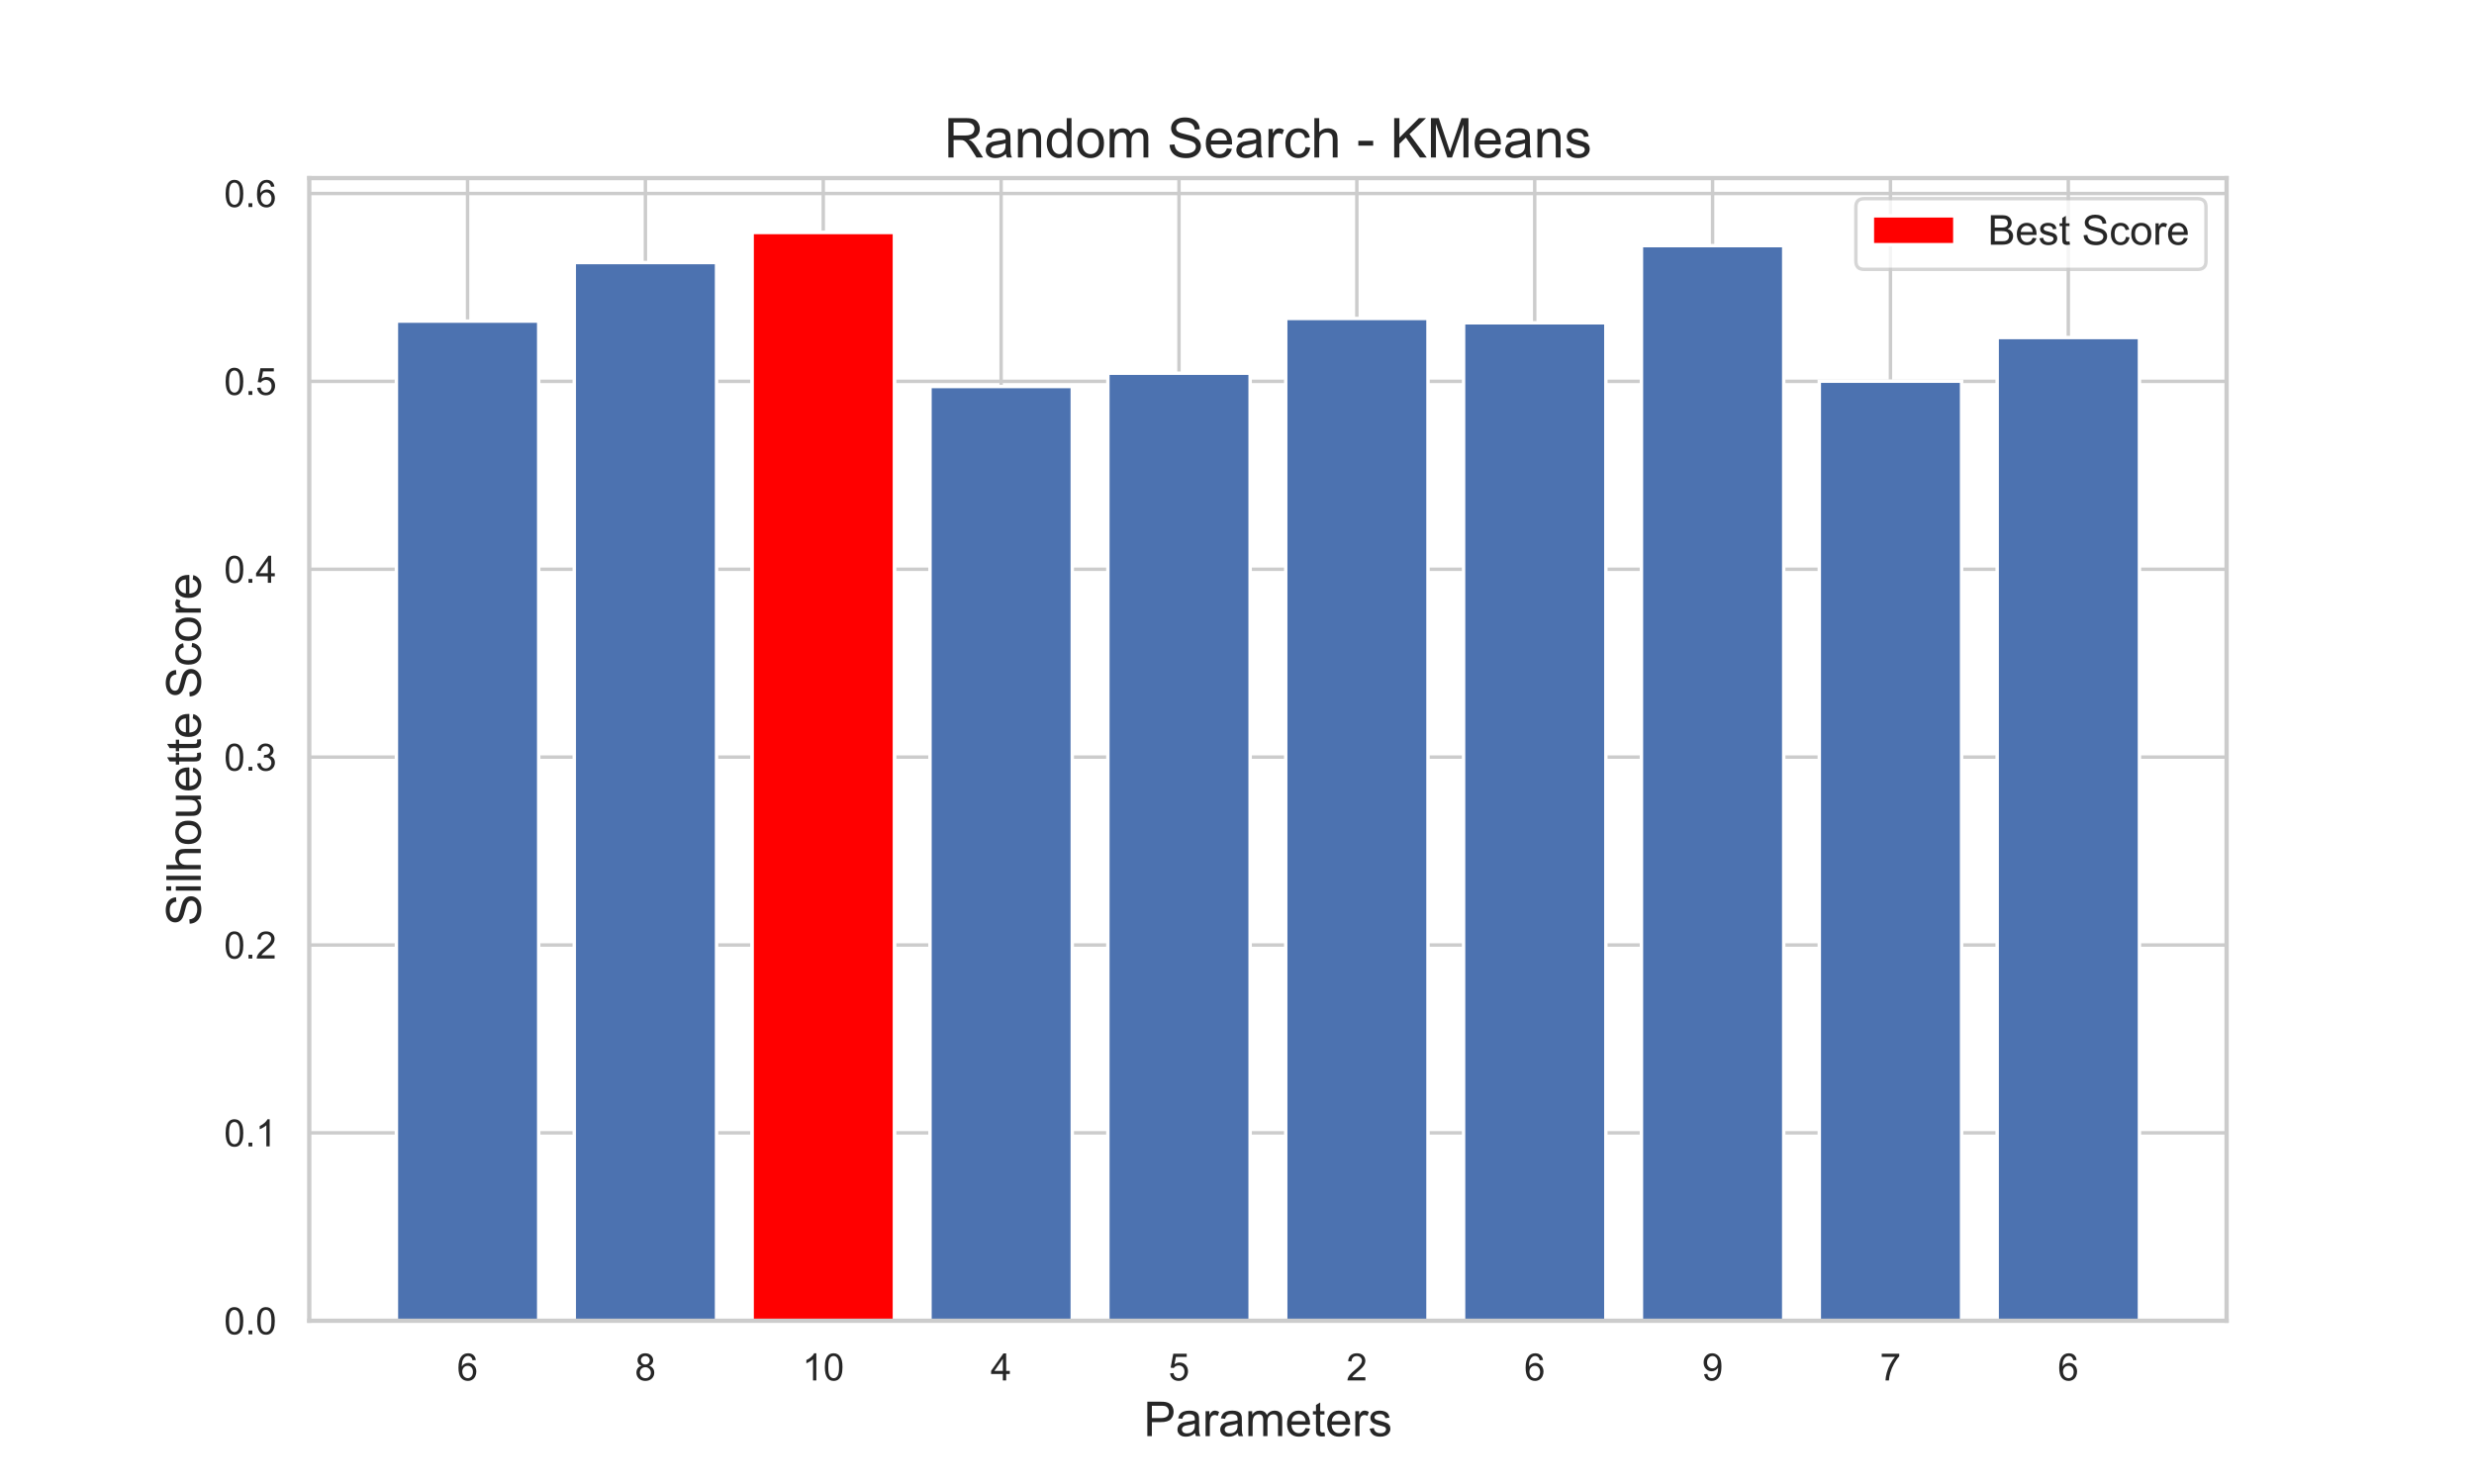
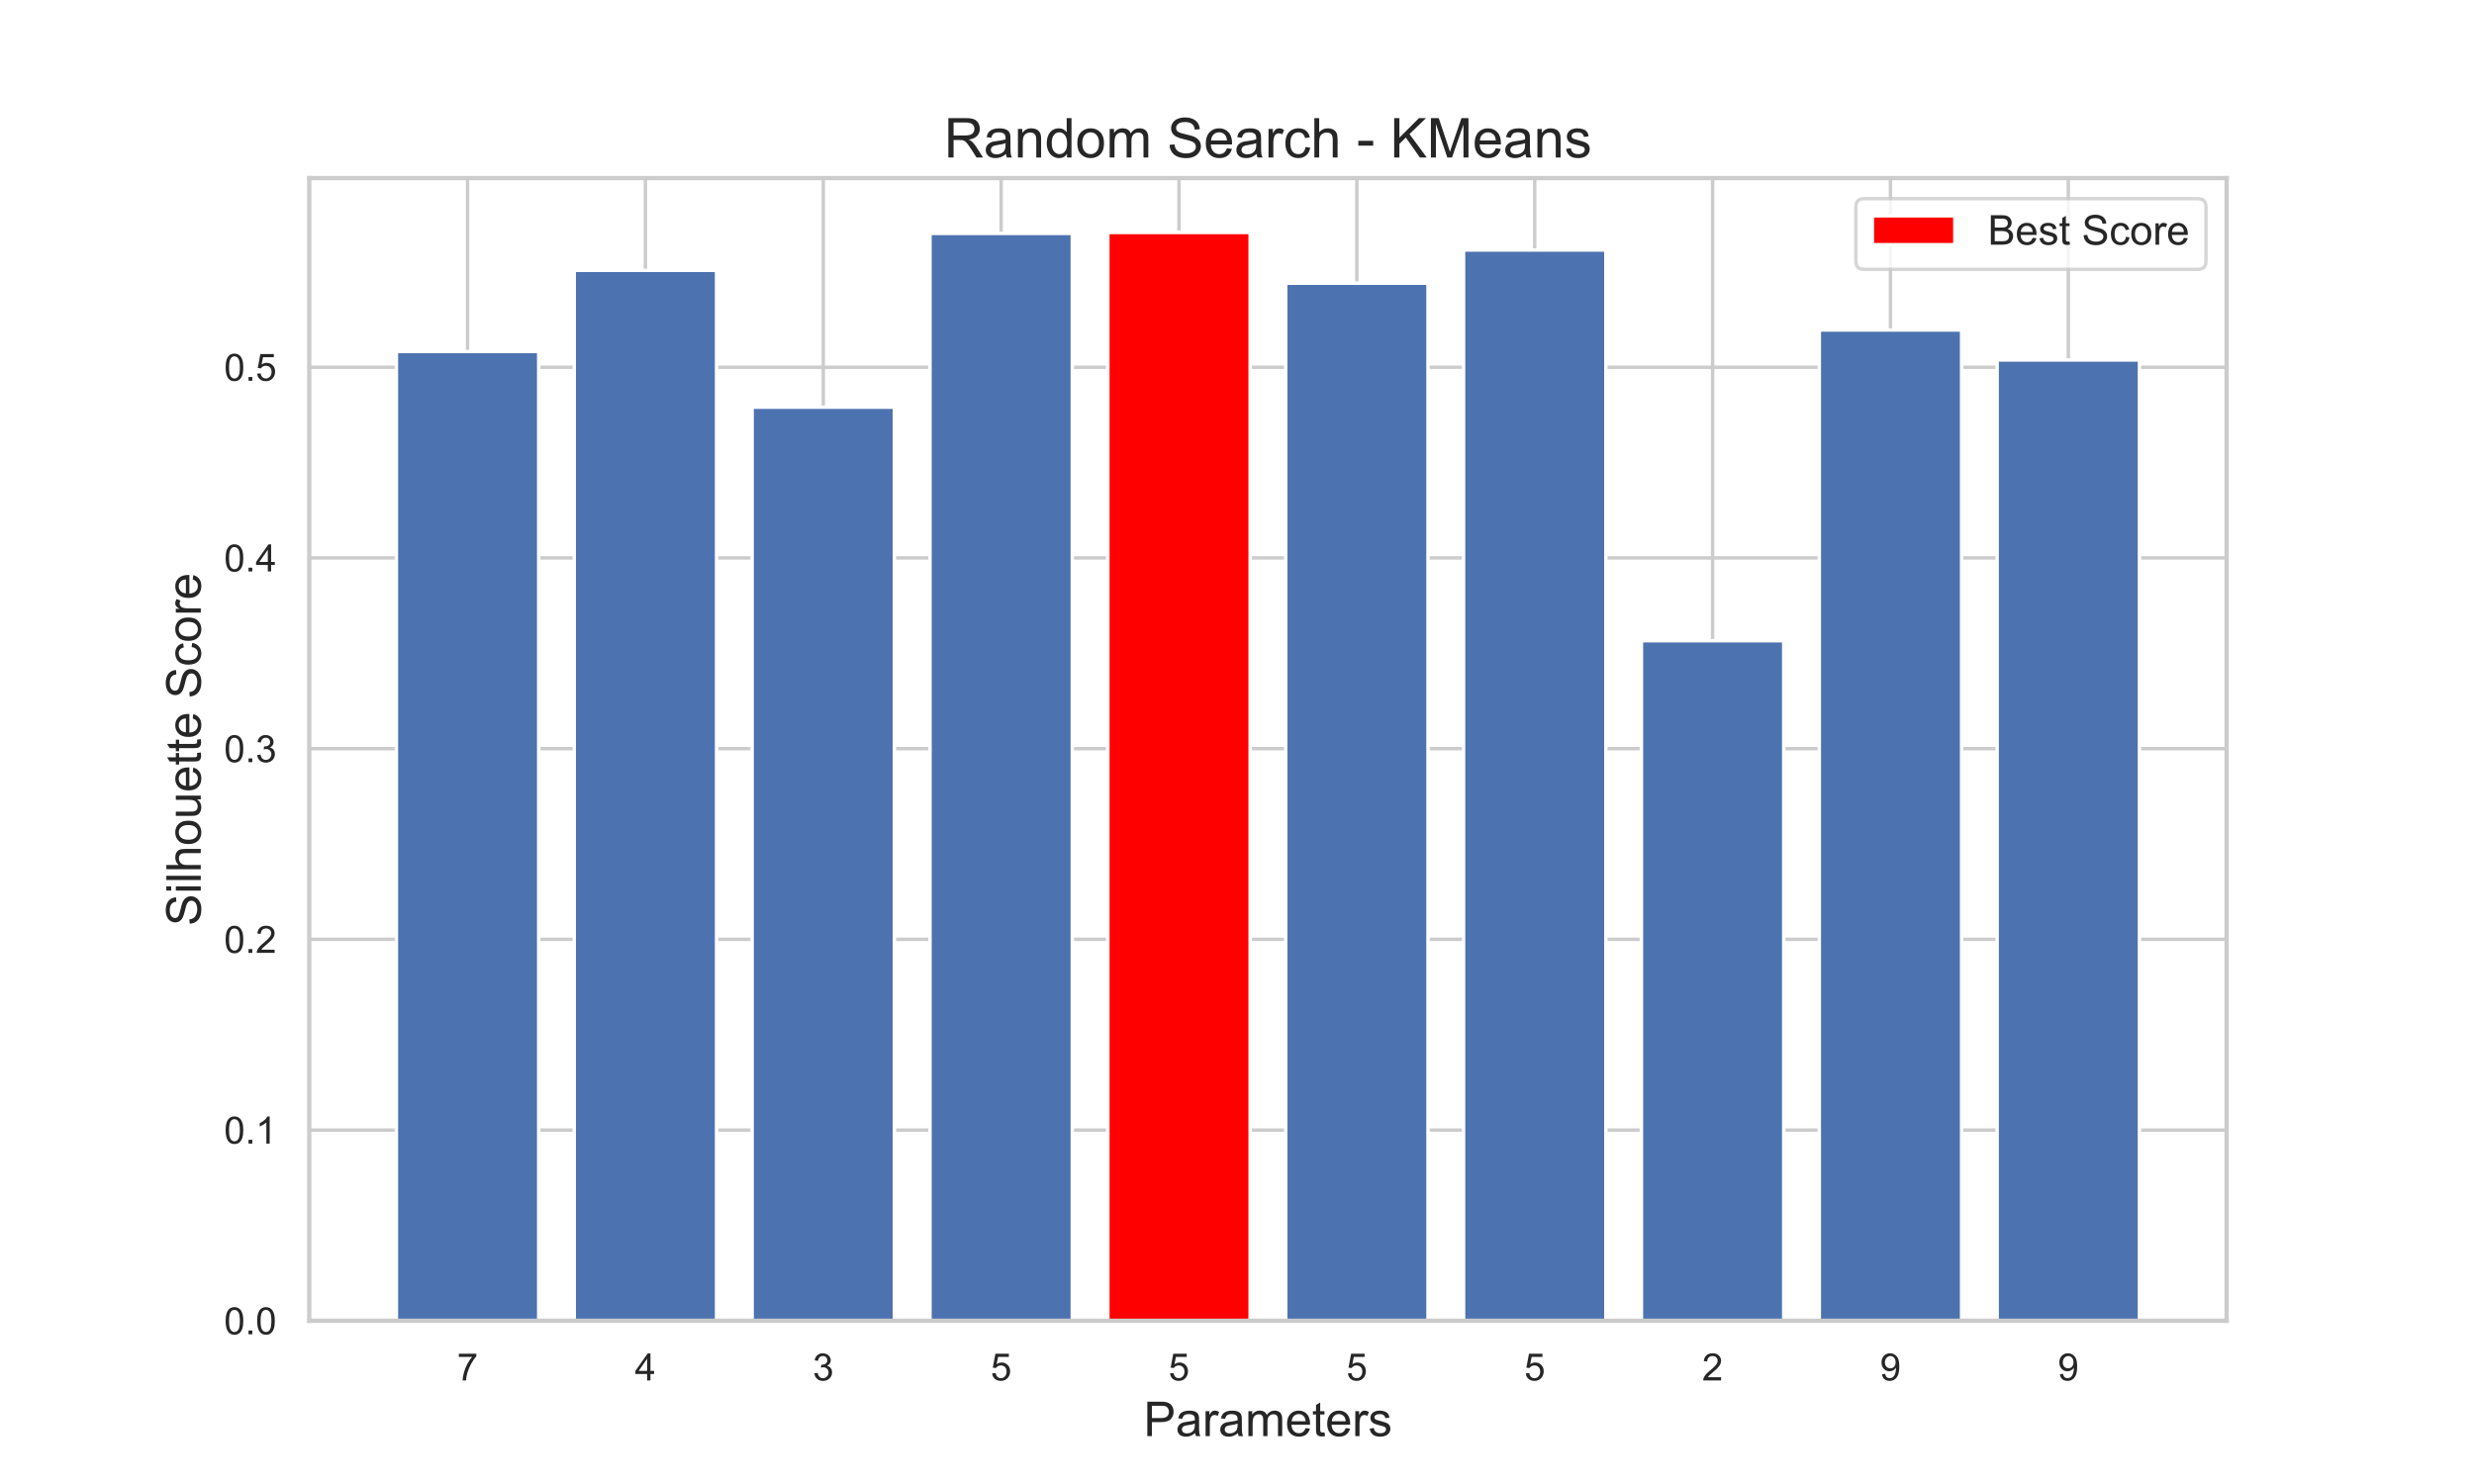
<svg xmlns="http://www.w3.org/2000/svg" xmlns:xlink="http://www.w3.org/1999/xlink" width="720pt" height="432pt" viewBox="0 0 720 432" version="1.1">
  <defs>
    <style type="text/css">*{stroke-linejoin: round; stroke-linecap: butt}</style>
  </defs>
  <g id="figure_1">
    <g id="patch_1">
      <path d="M 0 432  L 720 432  L 720 0  L 0 0  z " style="fill: #ffffff" />
    </g>
    <g id="axes_1">
      <g id="patch_2">
        <path d="M 90 384.48  L 648 384.48  L 648 51.84  L 90 51.84  z " style="fill: #ffffff" />
      </g>
      <g id="matplotlib.axis_1">
        <g id="xtick_1">
          <g id="line2d_1">
-             <path d="M 136.069 384.48  L 136.069 51.84  " clip-path="url(#p1bd79c37b5)" style="fill: none; stroke: #cccccc; stroke-linecap: round" />
+             <path d="M 136.069 384.48  L 136.069 51.84  " clip-path="url(#pbd1f40a67b)" style="fill: none; stroke: #cccccc; stroke-linecap: round" />
          </g>
          <g id="text_1">
            <g style="fill: #262626" transform="translate(133.0101 401.8536) scale(0.11 -0.11)">
              <defs>
-                 <path id="ArialMT-36" d="M 3184 3459  L 2625 3416  Q 2550 3747 2413 3897  Q 2184 4138 1850 4138  Q 1581 4138 1378 3988  Q 1113 3794 959 3422  Q 806 3050 800 2363  Q 1003 2672 1297 2822  Q 1591 2972 1913 2972  Q 2475 2972 2870 2558  Q 3266 2144 3266 1488  Q 3266 1056 3080 686  Q 2894 316 2569 119  Q 2244 -78 1831 -78  Q 1128 -78 684 439  Q 241 956 241 2144  Q 241 3472 731 4075  Q 1159 4600 1884 4600  Q 2425 4600 2770 4297  Q 3116 3994 3184 3459  z M 888 1484  Q 888 1194 1011 928  Q 1134 663 1356 523  Q 1578 384 1822 384  Q 2178 384 2434 671  Q 2691 959 2691 1453  Q 2691 1928 2437 2201  Q 2184 2475 1800 2475  Q 1419 2475 1153 2201  Q 888 1928 888 1484  z " transform="scale(0.015625)" />
-               </defs>
-               <use xlink:href="#ArialMT-36" />
+                 <path id="ArialMT-37" d="M 303 3981  L 303 4522  L 3269 4522  L 3269 4084  Q 2831 3619 2401 2847  Q 1972 2075 1738 1259  Q 1569 684 1522 0  L 944 0  Q 953 541 1156 1306  Q 1359 2072 1739 2783  Q 2119 3494 2547 3981  L 303 3981  z " transform="scale(0.015625)" />
+               </defs>
+               <use xlink:href="#ArialMT-37" />
            </g>
          </g>
        </g>
        <g id="xtick_2">
          <g id="line2d_2">
-             <path d="M 187.831 384.48  L 187.831 51.84  " clip-path="url(#p1bd79c37b5)" style="fill: none; stroke: #cccccc; stroke-linecap: round" />
+             <path d="M 187.831 384.48  L 187.831 51.84  " clip-path="url(#pbd1f40a67b)" style="fill: none; stroke: #cccccc; stroke-linecap: round" />
          </g>
          <g id="text_2">
            <g style="fill: #262626" transform="translate(184.7727 401.8536) scale(0.11 -0.11)">
              <defs>
-                 <path id="ArialMT-38" d="M 1131 2484  Q 781 2613 612 2850  Q 444 3088 444 3419  Q 444 3919 803 4259  Q 1163 4600 1759 4600  Q 2359 4600 2725 4251  Q 3091 3903 3091 3403  Q 3091 3084 2923 2848  Q 2756 2613 2416 2484  Q 2838 2347 3058 2040  Q 3278 1734 3278 1309  Q 3278 722 2862 322  Q 2447 -78 1769 -78  Q 1091 -78 675 323  Q 259 725 259 1325  Q 259 1772 486 2073  Q 713 2375 1131 2484  z M 1019 3438  Q 1019 3113 1228 2906  Q 1438 2700 1772 2700  Q 2097 2700 2305 2904  Q 2513 3109 2513 3406  Q 2513 3716 2298 3927  Q 2084 4138 1766 4138  Q 1444 4138 1231 3931  Q 1019 3725 1019 3438  z M 838 1322  Q 838 1081 952 856  Q 1066 631 1291 507  Q 1516 384 1775 384  Q 2178 384 2440 643  Q 2703 903 2703 1303  Q 2703 1709 2433 1975  Q 2163 2241 1756 2241  Q 1359 2241 1098 1978  Q 838 1716 838 1322  z " transform="scale(0.015625)" />
-               </defs>
-               <use xlink:href="#ArialMT-38" />
+                 <path id="ArialMT-34" d="M 2069 0  L 2069 1097  L 81 1097  L 81 1613  L 2172 4581  L 2631 4581  L 2631 1613  L 3250 1613  L 3250 1097  L 2631 1097  L 2631 0  L 2069 0  z M 2069 1613  L 2069 3678  L 634 1613  L 2069 1613  z " transform="scale(0.015625)" />
+               </defs>
+               <use xlink:href="#ArialMT-34" />
            </g>
          </g>
        </g>
        <g id="xtick_3">
          <g id="line2d_3">
-             <path d="M 239.594 384.48  L 239.594 51.84  " clip-path="url(#p1bd79c37b5)" style="fill: none; stroke: #cccccc; stroke-linecap: round" />
+             <path d="M 239.594 384.48  L 239.594 51.84  " clip-path="url(#pbd1f40a67b)" style="fill: none; stroke: #cccccc; stroke-linecap: round" />
          </g>
          <g id="text_3">
-             <g style="fill: #262626" transform="translate(233.4767 401.8536) scale(0.11 -0.11)">
-               <defs>
-                 <path id="ArialMT-31" d="M 2384 0  L 1822 0  L 1822 3584  Q 1619 3391 1289 3197  Q 959 3003 697 2906  L 697 3450  Q 1169 3672 1522 3987  Q 1875 4303 2022 4600  L 2384 4600  L 2384 0  z " transform="scale(0.015625)" />
-                 <path id="ArialMT-30" d="M 266 2259  Q 266 3072 433 3567  Q 600 4063 929 4331  Q 1259 4600 1759 4600  Q 2128 4600 2406 4451  Q 2684 4303 2865 4023  Q 3047 3744 3150 3342  Q 3253 2941 3253 2259  Q 3253 1453 3087 958  Q 2922 463 2592 192  Q 2263 -78 1759 -78  Q 1097 -78 719 397  Q 266 969 266 2259  z M 844 2259  Q 844 1131 1108 757  Q 1372 384 1759 384  Q 2147 384 2411 759  Q 2675 1134 2675 2259  Q 2675 3391 2411 3762  Q 2147 4134 1753 4134  Q 1366 4134 1134 3806  Q 844 3388 844 2259  z " transform="scale(0.015625)" />
-               </defs>
-               <use xlink:href="#ArialMT-31" />
-               <use xlink:href="#ArialMT-30" x="55.615" />
+             <g style="fill: #262626" transform="translate(236.5352 401.8536) scale(0.11 -0.11)">
+               <defs>
+                 <path id="ArialMT-33" d="M 269 1209  L 831 1284  Q 928 806 1161 595  Q 1394 384 1728 384  Q 2125 384 2398 659  Q 2672 934 2672 1341  Q 2672 1728 2419 1979  Q 2166 2231 1775 2231  Q 1616 2231 1378 2169  L 1441 2663  Q 1497 2656 1531 2656  Q 1891 2656 2178 2843  Q 2466 3031 2466 3422  Q 2466 3731 2256 3934  Q 2047 4138 1716 4138  Q 1388 4138 1169 3931  Q 950 3725 888 3313  L 325 3413  Q 428 3978 793 4289  Q 1159 4600 1703 4600  Q 2078 4600 2393 4439  Q 2709 4278 2876 4000  Q 3044 3722 3044 3409  Q 3044 3113 2884 2869  Q 2725 2625 2413 2481  Q 2819 2388 3044 2092  Q 3269 1797 3269 1353  Q 3269 753 2831 336  Q 2394 -81 1725 -81  Q 1122 -81 723 278  Q 325 638 269 1209  z " transform="scale(0.015625)" />
+               </defs>
+               <use xlink:href="#ArialMT-33" />
            </g>
          </g>
        </g>
        <g id="xtick_4">
          <g id="line2d_4">
-             <path d="M 291.356 384.48  L 291.356 51.84  " clip-path="url(#p1bd79c37b5)" style="fill: none; stroke: #cccccc; stroke-linecap: round" />
+             <path d="M 291.356 384.48  L 291.356 51.84  " clip-path="url(#pbd1f40a67b)" style="fill: none; stroke: #cccccc; stroke-linecap: round" />
          </g>
          <g id="text_4">
            <g style="fill: #262626" transform="translate(288.2977 401.8536) scale(0.11 -0.11)">
              <defs>
-                 <path id="ArialMT-34" d="M 2069 0  L 2069 1097  L 81 1097  L 81 1613  L 2172 4581  L 2631 4581  L 2631 1613  L 3250 1613  L 3250 1097  L 2631 1097  L 2631 0  L 2069 0  z M 2069 1613  L 2069 3678  L 634 1613  L 2069 1613  z " transform="scale(0.015625)" />
-               </defs>
-               <use xlink:href="#ArialMT-34" />
+                 <path id="ArialMT-35" d="M 266 1200  L 856 1250  Q 922 819 1161 601  Q 1400 384 1738 384  Q 2144 384 2425 690  Q 2706 997 2706 1503  Q 2706 1984 2436 2262  Q 2166 2541 1728 2541  Q 1456 2541 1237 2417  Q 1019 2294 894 2097  L 366 2166  L 809 4519  L 3088 4519  L 3088 3981  L 1259 3981  L 1013 2750  Q 1425 3038 1878 3038  Q 2478 3038 2890 2622  Q 3303 2206 3303 1553  Q 3303 931 2941 478  Q 2500 -78 1738 -78  Q 1113 -78 717 272  Q 322 622 266 1200  z " transform="scale(0.015625)" />
+               </defs>
+               <use xlink:href="#ArialMT-35" />
            </g>
          </g>
        </g>
        <g id="xtick_5">
          <g id="line2d_5">
-             <path d="M 343.119 384.48  L 343.119 51.84  " clip-path="url(#p1bd79c37b5)" style="fill: none; stroke: #cccccc; stroke-linecap: round" />
+             <path d="M 343.119 384.48  L 343.119 51.84  " clip-path="url(#pbd1f40a67b)" style="fill: none; stroke: #cccccc; stroke-linecap: round" />
          </g>
          <g id="text_5">
            <g style="fill: #262626" transform="translate(340.0602 401.8536) scale(0.11 -0.11)">
-               <defs>
-                 <path id="ArialMT-35" d="M 266 1200  L 856 1250  Q 922 819 1161 601  Q 1400 384 1738 384  Q 2144 384 2425 690  Q 2706 997 2706 1503  Q 2706 1984 2436 2262  Q 2166 2541 1728 2541  Q 1456 2541 1237 2417  Q 1019 2294 894 2097  L 366 2166  L 809 4519  L 3088 4519  L 3088 3981  L 1259 3981  L 1013 2750  Q 1425 3038 1878 3038  Q 2478 3038 2890 2622  Q 3303 2206 3303 1553  Q 3303 931 2941 478  Q 2500 -78 1738 -78  Q 1113 -78 717 272  Q 322 622 266 1200  z " transform="scale(0.015625)" />
-               </defs>
              <use xlink:href="#ArialMT-35" />
            </g>
          </g>
        </g>
        <g id="xtick_6">
          <g id="line2d_6">
-             <path d="M 394.881 384.48  L 394.881 51.84  " clip-path="url(#p1bd79c37b5)" style="fill: none; stroke: #cccccc; stroke-linecap: round" />
+             <path d="M 394.881 384.48  L 394.881 51.84  " clip-path="url(#pbd1f40a67b)" style="fill: none; stroke: #cccccc; stroke-linecap: round" />
          </g>
          <g id="text_6">
            <g style="fill: #262626" transform="translate(391.8227 401.8536) scale(0.11 -0.11)">
-               <defs>
-                 <path id="ArialMT-32" d="M 3222 541  L 3222 0  L 194 0  Q 188 203 259 391  Q 375 700 629 1000  Q 884 1300 1366 1694  Q 2113 2306 2375 2664  Q 2638 3022 2638 3341  Q 2638 3675 2398 3904  Q 2159 4134 1775 4134  Q 1369 4134 1125 3890  Q 881 3647 878 3216  L 300 3275  Q 359 3922 746 4261  Q 1134 4600 1788 4600  Q 2447 4600 2831 4234  Q 3216 3869 3216 3328  Q 3216 3053 3103 2787  Q 2991 2522 2730 2228  Q 2469 1934 1863 1422  Q 1356 997 1212 845  Q 1069 694 975 541  L 3222 541  z " transform="scale(0.015625)" />
-               </defs>
-               <use xlink:href="#ArialMT-32" />
+               <use xlink:href="#ArialMT-35" />
            </g>
          </g>
        </g>
        <g id="xtick_7">
          <g id="line2d_7">
-             <path d="M 446.644 384.48  L 446.644 51.84  " clip-path="url(#p1bd79c37b5)" style="fill: none; stroke: #cccccc; stroke-linecap: round" />
+             <path d="M 446.644 384.48  L 446.644 51.84  " clip-path="url(#pbd1f40a67b)" style="fill: none; stroke: #cccccc; stroke-linecap: round" />
          </g>
          <g id="text_7">
            <g style="fill: #262626" transform="translate(443.5853 401.8536) scale(0.11 -0.11)">
-               <use xlink:href="#ArialMT-36" />
+               <use xlink:href="#ArialMT-35" />
            </g>
          </g>
        </g>
        <g id="xtick_8">
          <g id="line2d_8">
-             <path d="M 498.406 384.48  L 498.406 51.84  " clip-path="url(#p1bd79c37b5)" style="fill: none; stroke: #cccccc; stroke-linecap: round" />
+             <path d="M 498.406 384.48  L 498.406 51.84  " clip-path="url(#pbd1f40a67b)" style="fill: none; stroke: #cccccc; stroke-linecap: round" />
          </g>
          <g id="text_8">
            <g style="fill: #262626" transform="translate(495.3478 401.8536) scale(0.11 -0.11)">
              <defs>
-                 <path id="ArialMT-39" d="M 350 1059  L 891 1109  Q 959 728 1153 556  Q 1347 384 1650 384  Q 1909 384 2104 503  Q 2300 622 2425 820  Q 2550 1019 2634 1356  Q 2719 1694 2719 2044  Q 2719 2081 2716 2156  Q 2547 1888 2255 1720  Q 1963 1553 1622 1553  Q 1053 1553 659 1965  Q 266 2378 266 3053  Q 266 3750 677 4175  Q 1088 4600 1706 4600  Q 2153 4600 2523 4359  Q 2894 4119 3086 3673  Q 3278 3228 3278 2384  Q 3278 1506 3087 986  Q 2897 466 2520 194  Q 2144 -78 1638 -78  Q 1100 -78 759 220  Q 419 519 350 1059  z M 2653 3081  Q 2653 3566 2395 3850  Q 2138 4134 1775 4134  Q 1400 4134 1122 3828  Q 844 3522 844 3034  Q 844 2597 1108 2323  Q 1372 2050 1759 2050  Q 2150 2050 2401 2323  Q 2653 2597 2653 3081  z " transform="scale(0.015625)" />
-               </defs>
-               <use xlink:href="#ArialMT-39" />
+                 <path id="ArialMT-32" d="M 3222 541  L 3222 0  L 194 0  Q 188 203 259 391  Q 375 700 629 1000  Q 884 1300 1366 1694  Q 2113 2306 2375 2664  Q 2638 3022 2638 3341  Q 2638 3675 2398 3904  Q 2159 4134 1775 4134  Q 1369 4134 1125 3890  Q 881 3647 878 3216  L 300 3275  Q 359 3922 746 4261  Q 1134 4600 1788 4600  Q 2447 4600 2831 4234  Q 3216 3869 3216 3328  Q 3216 3053 3103 2787  Q 2991 2522 2730 2228  Q 2469 1934 1863 1422  Q 1356 997 1212 845  Q 1069 694 975 541  L 3222 541  z " transform="scale(0.015625)" />
+               </defs>
+               <use xlink:href="#ArialMT-32" />
            </g>
          </g>
        </g>
        <g id="xtick_9">
          <g id="line2d_9">
-             <path d="M 550.169 384.48  L 550.169 51.84  " clip-path="url(#p1bd79c37b5)" style="fill: none; stroke: #cccccc; stroke-linecap: round" />
+             <path d="M 550.169 384.48  L 550.169 51.84  " clip-path="url(#pbd1f40a67b)" style="fill: none; stroke: #cccccc; stroke-linecap: round" />
          </g>
          <g id="text_9">
            <g style="fill: #262626" transform="translate(547.1103 401.8536) scale(0.11 -0.11)">
              <defs>
-                 <path id="ArialMT-37" d="M 303 3981  L 303 4522  L 3269 4522  L 3269 4084  Q 2831 3619 2401 2847  Q 1972 2075 1738 1259  Q 1569 684 1522 0  L 944 0  Q 953 541 1156 1306  Q 1359 2072 1739 2783  Q 2119 3494 2547 3981  L 303 3981  z " transform="scale(0.015625)" />
-               </defs>
-               <use xlink:href="#ArialMT-37" />
+                 <path id="ArialMT-39" d="M 350 1059  L 891 1109  Q 959 728 1153 556  Q 1347 384 1650 384  Q 1909 384 2104 503  Q 2300 622 2425 820  Q 2550 1019 2634 1356  Q 2719 1694 2719 2044  Q 2719 2081 2716 2156  Q 2547 1888 2255 1720  Q 1963 1553 1622 1553  Q 1053 1553 659 1965  Q 266 2378 266 3053  Q 266 3750 677 4175  Q 1088 4600 1706 4600  Q 2153 4600 2523 4359  Q 2894 4119 3086 3673  Q 3278 3228 3278 2384  Q 3278 1506 3087 986  Q 2897 466 2520 194  Q 2144 -78 1638 -78  Q 1100 -78 759 220  Q 419 519 350 1059  z M 2653 3081  Q 2653 3566 2395 3850  Q 2138 4134 1775 4134  Q 1400 4134 1122 3828  Q 844 3522 844 3034  Q 844 2597 1108 2323  Q 1372 2050 1759 2050  Q 2150 2050 2401 2323  Q 2653 2597 2653 3081  z " transform="scale(0.015625)" />
+               </defs>
+               <use xlink:href="#ArialMT-39" />
            </g>
          </g>
        </g>
        <g id="xtick_10">
          <g id="line2d_10">
-             <path d="M 601.931 384.48  L 601.931 51.84  " clip-path="url(#p1bd79c37b5)" style="fill: none; stroke: #cccccc; stroke-linecap: round" />
+             <path d="M 601.931 384.48  L 601.931 51.84  " clip-path="url(#pbd1f40a67b)" style="fill: none; stroke: #cccccc; stroke-linecap: round" />
          </g>
          <g id="text_10">
            <g style="fill: #262626" transform="translate(598.8728 401.8536) scale(0.11 -0.11)">
-               <use xlink:href="#ArialMT-36" />
+               <use xlink:href="#ArialMT-39" />
            </g>
          </g>
        </g>
        <g id="text_11">
          <g style="fill: #262626" transform="translate(332.8231 418.0608) scale(0.14 -0.14)">
            <defs>
              <path id="ArialMT-50" d="M 494 0  L 494 4581  L 2222 4581  Q 2678 4581 2919 4538  Q 3256 4481 3484 4323  Q 3713 4166 3852 3881  Q 3991 3597 3991 3256  Q 3991 2672 3619 2267  Q 3247 1863 2275 1863  L 1100 1863  L 1100 0  L 494 0  z M 1100 2403  L 2284 2403  Q 2872 2403 3119 2622  Q 3366 2841 3366 3238  Q 3366 3525 3220 3729  Q 3075 3934 2838 4000  Q 2684 4041 2272 4041  L 1100 4041  L 1100 2403  z " transform="scale(0.015625)" />
              <path id="ArialMT-61" d="M 2588 409  Q 2275 144 1986 34  Q 1697 -75 1366 -75  Q 819 -75 525 192  Q 231 459 231 875  Q 231 1119 342 1320  Q 453 1522 633 1644  Q 813 1766 1038 1828  Q 1203 1872 1538 1913  Q 2219 1994 2541 2106  Q 2544 2222 2544 2253  Q 2544 2597 2384 2738  Q 2169 2928 1744 2928  Q 1347 2928 1158 2789  Q 969 2650 878 2297  L 328 2372  Q 403 2725 575 2942  Q 747 3159 1072 3276  Q 1397 3394 1825 3394  Q 2250 3394 2515 3294  Q 2781 3194 2906 3042  Q 3031 2891 3081 2659  Q 3109 2516 3109 2141  L 3109 1391  Q 3109 606 3145 398  Q 3181 191 3288 0  L 2700 0  Q 2613 175 2588 409  z M 2541 1666  Q 2234 1541 1622 1453  Q 1275 1403 1131 1340  Q 988 1278 909 1158  Q 831 1038 831 891  Q 831 666 1001 516  Q 1172 366 1500 366  Q 1825 366 2078 508  Q 2331 650 2450 897  Q 2541 1088 2541 1459  L 2541 1666  z " transform="scale(0.015625)" />
              <path id="ArialMT-72" d="M 416 0  L 416 3319  L 922 3319  L 922 2816  Q 1116 3169 1280 3281  Q 1444 3394 1641 3394  Q 1925 3394 2219 3213  L 2025 2691  Q 1819 2813 1613 2813  Q 1428 2813 1281 2702  Q 1134 2591 1072 2394  Q 978 2094 978 1738  L 978 0  L 416 0  z " transform="scale(0.015625)" />
              <path id="ArialMT-6d" d="M 422 0  L 422 3319  L 925 3319  L 925 2853  Q 1081 3097 1340 3245  Q 1600 3394 1931 3394  Q 2300 3394 2536 3241  Q 2772 3088 2869 2813  Q 3263 3394 3894 3394  Q 4388 3394 4653 3120  Q 4919 2847 4919 2278  L 4919 0  L 4359 0  L 4359 2091  Q 4359 2428 4304 2576  Q 4250 2725 4106 2815  Q 3963 2906 3769 2906  Q 3419 2906 3187 2673  Q 2956 2441 2956 1928  L 2956 0  L 2394 0  L 2394 2156  Q 2394 2531 2256 2718  Q 2119 2906 1806 2906  Q 1569 2906 1367 2781  Q 1166 2656 1075 2415  Q 984 2175 984 1722  L 984 0  L 422 0  z " transform="scale(0.015625)" />
              <path id="ArialMT-65" d="M 2694 1069  L 3275 997  Q 3138 488 2766 206  Q 2394 -75 1816 -75  Q 1088 -75 661 373  Q 234 822 234 1631  Q 234 2469 665 2931  Q 1097 3394 1784 3394  Q 2450 3394 2872 2941  Q 3294 2488 3294 1666  Q 3294 1616 3291 1516  L 816 1516  Q 847 969 1125 678  Q 1403 388 1819 388  Q 2128 388 2347 550  Q 2566 713 2694 1069  z M 847 1978  L 2700 1978  Q 2663 2397 2488 2606  Q 2219 2931 1791 2931  Q 1403 2931 1139 2672  Q 875 2413 847 1978  z " transform="scale(0.015625)" />
              <path id="ArialMT-74" d="M 1650 503  L 1731 6  Q 1494 -44 1306 -44  Q 1000 -44 831 53  Q 663 150 594 308  Q 525 466 525 972  L 525 2881  L 113 2881  L 113 3319  L 525 3319  L 525 4141  L 1084 4478  L 1084 3319  L 1650 3319  L 1650 2881  L 1084 2881  L 1084 941  Q 1084 700 1114 631  Q 1144 563 1211 522  Q 1278 481 1403 481  Q 1497 481 1650 503  z " transform="scale(0.015625)" />
              <path id="ArialMT-73" d="M 197 991  L 753 1078  Q 800 744 1014 566  Q 1228 388 1613 388  Q 2000 388 2187 545  Q 2375 703 2375 916  Q 2375 1106 2209 1216  Q 2094 1291 1634 1406  Q 1016 1563 777 1677  Q 538 1791 414 1992  Q 291 2194 291 2438  Q 291 2659 392 2848  Q 494 3038 669 3163  Q 800 3259 1026 3326  Q 1253 3394 1513 3394  Q 1903 3394 2198 3281  Q 2494 3169 2634 2976  Q 2775 2784 2828 2463  L 2278 2388  Q 2241 2644 2061 2787  Q 1881 2931 1553 2931  Q 1166 2931 1000 2803  Q 834 2675 834 2503  Q 834 2394 903 2306  Q 972 2216 1119 2156  Q 1203 2125 1616 2013  Q 2213 1853 2448 1751  Q 2684 1650 2818 1456  Q 2953 1263 2953 975  Q 2953 694 2789 445  Q 2625 197 2315 61  Q 2006 -75 1616 -75  Q 969 -75 630 194  Q 291 463 197 991  z " transform="scale(0.015625)" />
            </defs>
            <use xlink:href="#ArialMT-50" />
            <use xlink:href="#ArialMT-61" x="66.699" />
            <use xlink:href="#ArialMT-72" x="122.314" />
            <use xlink:href="#ArialMT-61" x="155.615" />
            <use xlink:href="#ArialMT-6d" x="211.23" />
            <use xlink:href="#ArialMT-65" x="294.531" />
            <use xlink:href="#ArialMT-74" x="350.146" />
            <use xlink:href="#ArialMT-65" x="377.93" />
            <use xlink:href="#ArialMT-72" x="433.545" />
            <use xlink:href="#ArialMT-73" x="466.846" />
          </g>
        </g>
      </g>
      <g id="matplotlib.axis_2">
        <g id="ytick_1">
          <g id="line2d_11">
-             <path d="M 90 384.48  L 648 384.48  " clip-path="url(#p1bd79c37b5)" style="fill: none; stroke: #cccccc; stroke-linecap: round" />
+             <path d="M 90 384.48  L 648 384.48  " clip-path="url(#pbd1f40a67b)" style="fill: none; stroke: #cccccc; stroke-linecap: round" />
          </g>
          <g id="text_12">
            <g style="fill: #262626" transform="translate(65.21 388.4168) scale(0.11 -0.11)">
              <defs>
+                 <path id="ArialMT-30" d="M 266 2259  Q 266 3072 433 3567  Q 600 4063 929 4331  Q 1259 4600 1759 4600  Q 2128 4600 2406 4451  Q 2684 4303 2865 4023  Q 3047 3744 3150 3342  Q 3253 2941 3253 2259  Q 3253 1453 3087 958  Q 2922 463 2592 192  Q 2263 -78 1759 -78  Q 1097 -78 719 397  Q 266 969 266 2259  z M 844 2259  Q 844 1131 1108 757  Q 1372 384 1759 384  Q 2147 384 2411 759  Q 2675 1134 2675 2259  Q 2675 3391 2411 3762  Q 2147 4134 1753 4134  Q 1366 4134 1134 3806  Q 844 3388 844 2259  z " transform="scale(0.015625)" />
                <path id="ArialMT-2e" d="M 581 0  L 581 641  L 1222 641  L 1222 0  L 581 0  z " transform="scale(0.015625)" />
              </defs>
              <use xlink:href="#ArialMT-30" />
              <use xlink:href="#ArialMT-2e" x="55.615" />
              <use xlink:href="#ArialMT-30" x="83.398" />
            </g>
          </g>
        </g>
        <g id="ytick_2">
          <g id="line2d_12">
-             <path d="M 90 329.788  L 648 329.788  " clip-path="url(#p1bd79c37b5)" style="fill: none; stroke: #cccccc; stroke-linecap: round" />
+             <path d="M 90 328.964  L 648 328.964  " clip-path="url(#pbd1f40a67b)" style="fill: none; stroke: #cccccc; stroke-linecap: round" />
          </g>
          <g id="text_13">
-             <g style="fill: #262626" transform="translate(65.21 333.7244) scale(0.11 -0.11)">
+             <g style="fill: #262626" transform="translate(65.21 332.9009) scale(0.11 -0.11)">
+               <defs>
+                 <path id="ArialMT-31" d="M 2384 0  L 1822 0  L 1822 3584  Q 1619 3391 1289 3197  Q 959 3003 697 2906  L 697 3450  Q 1169 3672 1522 3987  Q 1875 4303 2022 4600  L 2384 4600  L 2384 0  z " transform="scale(0.015625)" />
+               </defs>
              <use xlink:href="#ArialMT-30" />
              <use xlink:href="#ArialMT-2e" x="55.615" />
              <use xlink:href="#ArialMT-31" x="83.398" />
            </g>
          </g>
        </g>
        <g id="ytick_3">
          <g id="line2d_13">
-             <path d="M 90 275.095  L 648 275.095  " clip-path="url(#p1bd79c37b5)" style="fill: none; stroke: #cccccc; stroke-linecap: round" />
+             <path d="M 90 273.448  L 648 273.448  " clip-path="url(#pbd1f40a67b)" style="fill: none; stroke: #cccccc; stroke-linecap: round" />
          </g>
          <g id="text_14">
-             <g style="fill: #262626" transform="translate(65.21 279.032) scale(0.11 -0.11)">
+             <g style="fill: #262626" transform="translate(65.21 277.385) scale(0.11 -0.11)">
              <use xlink:href="#ArialMT-30" />
              <use xlink:href="#ArialMT-2e" x="55.615" />
              <use xlink:href="#ArialMT-32" x="83.398" />
            </g>
          </g>
        </g>
        <g id="ytick_4">
          <g id="line2d_14">
-             <path d="M 90 220.403  L 648 220.403  " clip-path="url(#p1bd79c37b5)" style="fill: none; stroke: #cccccc; stroke-linecap: round" />
+             <path d="M 90 217.932  L 648 217.932  " clip-path="url(#pbd1f40a67b)" style="fill: none; stroke: #cccccc; stroke-linecap: round" />
          </g>
          <g id="text_15">
-             <g style="fill: #262626" transform="translate(65.21 224.3396) scale(0.11 -0.11)">
-               <defs>
-                 <path id="ArialMT-33" d="M 269 1209  L 831 1284  Q 928 806 1161 595  Q 1394 384 1728 384  Q 2125 384 2398 659  Q 2672 934 2672 1341  Q 2672 1728 2419 1979  Q 2166 2231 1775 2231  Q 1616 2231 1378 2169  L 1441 2663  Q 1497 2656 1531 2656  Q 1891 2656 2178 2843  Q 2466 3031 2466 3422  Q 2466 3731 2256 3934  Q 2047 4138 1716 4138  Q 1388 4138 1169 3931  Q 950 3725 888 3313  L 325 3413  Q 428 3978 793 4289  Q 1159 4600 1703 4600  Q 2078 4600 2393 4439  Q 2709 4278 2876 4000  Q 3044 3722 3044 3409  Q 3044 3113 2884 2869  Q 2725 2625 2413 2481  Q 2819 2388 3044 2092  Q 3269 1797 3269 1353  Q 3269 753 2831 336  Q 2394 -81 1725 -81  Q 1122 -81 723 278  Q 325 638 269 1209  z " transform="scale(0.015625)" />
-               </defs>
+             <g style="fill: #262626" transform="translate(65.21 221.8691) scale(0.11 -0.11)">
              <use xlink:href="#ArialMT-30" />
              <use xlink:href="#ArialMT-2e" x="55.615" />
              <use xlink:href="#ArialMT-33" x="83.398" />
            </g>
          </g>
        </g>
        <g id="ytick_5">
          <g id="line2d_15">
-             <path d="M 90 165.71  L 648 165.71  " clip-path="url(#p1bd79c37b5)" style="fill: none; stroke: #cccccc; stroke-linecap: round" />
+             <path d="M 90 162.416  L 648 162.416  " clip-path="url(#pbd1f40a67b)" style="fill: none; stroke: #cccccc; stroke-linecap: round" />
          </g>
          <g id="text_16">
-             <g style="fill: #262626" transform="translate(65.21 169.6472) scale(0.11 -0.11)">
+             <g style="fill: #262626" transform="translate(65.21 166.3533) scale(0.11 -0.11)">
              <use xlink:href="#ArialMT-30" />
              <use xlink:href="#ArialMT-2e" x="55.615" />
              <use xlink:href="#ArialMT-34" x="83.398" />
            </g>
          </g>
        </g>
        <g id="ytick_6">
          <g id="line2d_16">
-             <path d="M 90 111.018  L 648 111.018  " clip-path="url(#p1bd79c37b5)" style="fill: none; stroke: #cccccc; stroke-linecap: round" />
+             <path d="M 90 106.901  L 648 106.901  " clip-path="url(#pbd1f40a67b)" style="fill: none; stroke: #cccccc; stroke-linecap: round" />
          </g>
          <g id="text_17">
-             <g style="fill: #262626" transform="translate(65.21 114.9548) scale(0.11 -0.11)">
+             <g style="fill: #262626" transform="translate(65.21 110.8374) scale(0.11 -0.11)">
              <use xlink:href="#ArialMT-30" />
              <use xlink:href="#ArialMT-2e" x="55.615" />
              <use xlink:href="#ArialMT-35" x="83.398" />
            </g>
          </g>
        </g>
-         <g id="ytick_7">
-           <g id="line2d_17">
-             <path d="M 90 56.326  L 648 56.326  " clip-path="url(#p1bd79c37b5)" style="fill: none; stroke: #cccccc; stroke-linecap: round" />
-           </g>
-           <g id="text_18">
-             <g style="fill: #262626" transform="translate(65.21 60.26242) scale(0.11 -0.11)">
-               <use xlink:href="#ArialMT-30" />
-               <use xlink:href="#ArialMT-2e" x="55.615" />
-               <use xlink:href="#ArialMT-36" x="83.398" />
-             </g>
-           </g>
-         </g>
-         <g id="text_19">
+         <g id="text_18">
          <g style="fill: #262626" transform="translate(58.4275 269.5225) rotate(-90) scale(0.14 -0.14)">
            <defs>
              <path id="ArialMT-53" d="M 288 1472  L 859 1522  Q 900 1178 1048 958  Q 1197 738 1509 602  Q 1822 466 2213 466  Q 2559 466 2825 569  Q 3091 672 3220 851  Q 3350 1031 3350 1244  Q 3350 1459 3225 1620  Q 3100 1781 2813 1891  Q 2628 1963 1997 2114  Q 1366 2266 1113 2400  Q 784 2572 623 2826  Q 463 3081 463 3397  Q 463 3744 659 4045  Q 856 4347 1234 4503  Q 1613 4659 2075 4659  Q 2584 4659 2973 4495  Q 3363 4331 3572 4012  Q 3781 3694 3797 3291  L 3216 3247  Q 3169 3681 2898 3903  Q 2628 4125 2100 4125  Q 1550 4125 1298 3923  Q 1047 3722 1047 3438  Q 1047 3191 1225 3031  Q 1400 2872 2139 2705  Q 2878 2538 3153 2413  Q 3553 2228 3743 1945  Q 3934 1663 3934 1294  Q 3934 928 3725 604  Q 3516 281 3123 101  Q 2731 -78 2241 -78  Q 1619 -78 1198 103  Q 778 284 539 648  Q 300 1013 288 1472  z " transform="scale(0.015625)" />
              <path id="ArialMT-69" d="M 425 3934  L 425 4581  L 988 4581  L 988 3934  L 425 3934  z M 425 0  L 425 3319  L 988 3319  L 988 0  L 425 0  z " transform="scale(0.015625)" />
              <path id="ArialMT-6c" d="M 409 0  L 409 4581  L 972 4581  L 972 0  L 409 0  z " transform="scale(0.015625)" />
              <path id="ArialMT-68" d="M 422 0  L 422 4581  L 984 4581  L 984 2938  Q 1378 3394 1978 3394  Q 2347 3394 2619 3248  Q 2891 3103 3008 2847  Q 3125 2591 3125 2103  L 3125 0  L 2563 0  L 2563 2103  Q 2563 2525 2380 2717  Q 2197 2909 1863 2909  Q 1613 2909 1392 2779  Q 1172 2650 1078 2428  Q 984 2206 984 1816  L 984 0  L 422 0  z " transform="scale(0.015625)" />
              <path id="ArialMT-6f" d="M 213 1659  Q 213 2581 725 3025  Q 1153 3394 1769 3394  Q 2453 3394 2887 2945  Q 3322 2497 3322 1706  Q 3322 1066 3130 698  Q 2938 331 2570 128  Q 2203 -75 1769 -75  Q 1072 -75 642 372  Q 213 819 213 1659  z M 791 1659  Q 791 1022 1069 705  Q 1347 388 1769 388  Q 2188 388 2466 706  Q 2744 1025 2744 1678  Q 2744 2294 2464 2611  Q 2184 2928 1769 2928  Q 1347 2928 1069 2612  Q 791 2297 791 1659  z " transform="scale(0.015625)" />
              <path id="ArialMT-75" d="M 2597 0  L 2597 488  Q 2209 -75 1544 -75  Q 1250 -75 995 37  Q 741 150 617 320  Q 494 491 444 738  Q 409 903 409 1263  L 409 3319  L 972 3319  L 972 1478  Q 972 1038 1006 884  Q 1059 663 1231 536  Q 1403 409 1656 409  Q 1909 409 2131 539  Q 2353 669 2445 892  Q 2538 1116 2538 1541  L 2538 3319  L 3100 3319  L 3100 0  L 2597 0  z " transform="scale(0.015625)" />
              <path id="ArialMT-20" transform="scale(0.015625)" />
              <path id="ArialMT-63" d="M 2588 1216  L 3141 1144  Q 3050 572 2676 248  Q 2303 -75 1759 -75  Q 1078 -75 664 370  Q 250 816 250 1647  Q 250 2184 428 2587  Q 606 2991 970 3192  Q 1334 3394 1763 3394  Q 2303 3394 2647 3120  Q 2991 2847 3088 2344  L 2541 2259  Q 2463 2594 2264 2762  Q 2066 2931 1784 2931  Q 1359 2931 1093 2626  Q 828 2322 828 1663  Q 828 994 1084 691  Q 1341 388 1753 388  Q 2084 388 2306 591  Q 2528 794 2588 1216  z " transform="scale(0.015625)" />
            </defs>
            <use xlink:href="#ArialMT-53" />
            <use xlink:href="#ArialMT-69" x="66.699" />
            <use xlink:href="#ArialMT-6c" x="88.916" />
            <use xlink:href="#ArialMT-68" x="111.133" />
            <use xlink:href="#ArialMT-6f" x="166.748" />
            <use xlink:href="#ArialMT-75" x="222.363" />
            <use xlink:href="#ArialMT-65" x="277.979" />
            <use xlink:href="#ArialMT-74" x="333.594" />
            <use xlink:href="#ArialMT-74" x="361.377" />
            <use xlink:href="#ArialMT-65" x="389.16" />
            <use xlink:href="#ArialMT-20" x="444.775" />
            <use xlink:href="#ArialMT-53" x="472.559" />
            <use xlink:href="#ArialMT-63" x="539.258" />
            <use xlink:href="#ArialMT-6f" x="589.258" />
            <use xlink:href="#ArialMT-72" x="644.873" />
            <use xlink:href="#ArialMT-65" x="678.174" />
          </g>
        </g>
      </g>
      <g id="patch_3">
-         <path d="M 115.364 384.48  L 156.774 384.48  L 156.774 93.476  L 115.364 93.476  z " clip-path="url(#p1bd79c37b5)" style="fill: #4c72b0; stroke: #ffffff; stroke-linejoin: miter" />
+         <path d="M 115.364 384.48  L 156.774 384.48  L 156.774 102.326  L 115.364 102.326  z " clip-path="url(#pbd1f40a67b)" style="fill: #4c72b0; stroke: #ffffff; stroke-linejoin: miter" />
      </g>
      <g id="patch_4">
-         <path d="M 167.126 384.48  L 208.536 384.48  L 208.536 76.425  L 167.126 76.425  z " clip-path="url(#p1bd79c37b5)" style="fill: #4c72b0; stroke: #ffffff; stroke-linejoin: miter" />
+         <path d="M 167.126 384.48  L 208.536 384.48  L 208.536 78.7  L 167.126 78.7  z " clip-path="url(#pbd1f40a67b)" style="fill: #4c72b0; stroke: #ffffff; stroke-linejoin: miter" />
      </g>
      <g id="patch_5">
-         <path d="M 218.889 384.48  L 260.299 384.48  L 260.299 67.68  L 218.889 67.68  z " clip-path="url(#p1bd79c37b5)" style="fill: #4c72b0; stroke: #ffffff; stroke-linejoin: miter" />
+         <path d="M 218.889 384.48  L 260.299 384.48  L 260.299 118.536  L 218.889 118.536  z " clip-path="url(#pbd1f40a67b)" style="fill: #4c72b0; stroke: #ffffff; stroke-linejoin: miter" />
      </g>
      <g id="patch_6">
-         <path d="M 270.651 384.48  L 312.061 384.48  L 312.061 112.513  L 270.651 112.513  z " clip-path="url(#p1bd79c37b5)" style="fill: #4c72b0; stroke: #ffffff; stroke-linejoin: miter" />
+         <path d="M 270.651 384.48  L 312.061 384.48  L 312.061 67.952  L 270.651 67.952  z " clip-path="url(#pbd1f40a67b)" style="fill: #4c72b0; stroke: #ffffff; stroke-linejoin: miter" />
      </g>
      <g id="patch_7">
-         <path d="M 322.414 384.48  L 363.824 384.48  L 363.824 108.642  L 322.414 108.642  z " clip-path="url(#p1bd79c37b5)" style="fill: #4c72b0; stroke: #ffffff; stroke-linejoin: miter" />
+         <path d="M 322.414 384.48  L 363.824 384.48  L 363.824 67.68  L 322.414 67.68  z " clip-path="url(#pbd1f40a67b)" style="fill: #4c72b0; stroke: #ffffff; stroke-linejoin: miter" />
      </g>
      <g id="patch_8">
-         <path d="M 374.176 384.48  L 415.586 384.48  L 415.586 92.707  L 374.176 92.707  z " clip-path="url(#p1bd79c37b5)" style="fill: #4c72b0; stroke: #ffffff; stroke-linejoin: miter" />
+         <path d="M 374.176 384.48  L 415.586 384.48  L 415.586 82.451  L 374.176 82.451  z " clip-path="url(#pbd1f40a67b)" style="fill: #4c72b0; stroke: #ffffff; stroke-linejoin: miter" />
      </g>
      <g id="patch_9">
-         <path d="M 425.939 384.48  L 467.349 384.48  L 467.349 93.963  L 425.939 93.963  z " clip-path="url(#p1bd79c37b5)" style="fill: #4c72b0; stroke: #ffffff; stroke-linejoin: miter" />
+         <path d="M 425.939 384.48  L 467.349 384.48  L 467.349 72.785  L 425.939 72.785  z " clip-path="url(#pbd1f40a67b)" style="fill: #4c72b0; stroke: #ffffff; stroke-linejoin: miter" />
      </g>
      <g id="patch_10">
-         <path d="M 477.701 384.48  L 519.111 384.48  L 519.111 71.499  L 477.701 71.499  z " clip-path="url(#p1bd79c37b5)" style="fill: #4c72b0; stroke: #ffffff; stroke-linejoin: miter" />
+         <path d="M 477.701 384.48  L 519.111 384.48  L 519.111 186.525  L 477.701 186.525  z " clip-path="url(#pbd1f40a67b)" style="fill: #4c72b0; stroke: #ffffff; stroke-linejoin: miter" />
      </g>
      <g id="patch_11">
-         <path d="M 529.464 384.48  L 570.874 384.48  L 570.874 110.963  L 529.464 110.963  z " clip-path="url(#p1bd79c37b5)" style="fill: #4c72b0; stroke: #ffffff; stroke-linejoin: miter" />
+         <path d="M 529.464 384.48  L 570.874 384.48  L 570.874 96.07  L 529.464 96.07  z " clip-path="url(#pbd1f40a67b)" style="fill: #4c72b0; stroke: #ffffff; stroke-linejoin: miter" />
      </g>
      <g id="patch_12">
-         <path d="M 581.226 384.48  L 622.636 384.48  L 622.636 98.253  L 581.226 98.253  z " clip-path="url(#p1bd79c37b5)" style="fill: #4c72b0; stroke: #ffffff; stroke-linejoin: miter" />
+         <path d="M 581.226 384.48  L 622.636 384.48  L 622.636 104.793  L 581.226 104.793  z " clip-path="url(#pbd1f40a67b)" style="fill: #4c72b0; stroke: #ffffff; stroke-linejoin: miter" />
      </g>
      <g id="patch_13">
-         <path d="M 218.889 384.48  L 260.299 384.48  L 260.299 67.68  L 218.889 67.68  z " clip-path="url(#p1bd79c37b5)" style="fill: #ff0000; stroke: #ffffff; stroke-linejoin: miter" />
+         <path d="M 322.414 384.48  L 363.824 384.48  L 363.824 67.68  L 322.414 67.68  z " clip-path="url(#pbd1f40a67b)" style="fill: #ff0000; stroke: #ffffff; stroke-linejoin: miter" />
      </g>
      <g id="patch_14">
        <path d="M 90 384.48  L 90 51.84  " style="fill: none; stroke: #cccccc; stroke-width: 1.25; stroke-linejoin: miter; stroke-linecap: square" />
      </g>
      <g id="patch_15">
        <path d="M 648 384.48  L 648 51.84  " style="fill: none; stroke: #cccccc; stroke-width: 1.25; stroke-linejoin: miter; stroke-linecap: square" />
      </g>
      <g id="patch_16">
        <path d="M 90 384.48  L 648 384.48  " style="fill: none; stroke: #cccccc; stroke-width: 1.25; stroke-linejoin: miter; stroke-linecap: square" />
      </g>
      <g id="patch_17">
        <path d="M 90 51.84  L 648 51.84  " style="fill: none; stroke: #cccccc; stroke-width: 1.25; stroke-linejoin: miter; stroke-linecap: square" />
      </g>
-       <g id="text_20">
+       <g id="text_19">
        <g style="fill: #262626" transform="translate(274.74 45.84) scale(0.16 -0.16)">
          <defs>
            <path id="ArialMT-52" d="M 503 0  L 503 4581  L 2534 4581  Q 3147 4581 3465 4457  Q 3784 4334 3975 4021  Q 4166 3709 4166 3331  Q 4166 2844 3850 2509  Q 3534 2175 2875 2084  Q 3116 1969 3241 1856  Q 3506 1613 3744 1247  L 4541 0  L 3778 0  L 3172 953  Q 2906 1366 2734 1584  Q 2563 1803 2427 1890  Q 2291 1978 2150 2013  Q 2047 2034 1813 2034  L 1109 2034  L 1109 0  L 503 0  z M 1109 2559  L 2413 2559  Q 2828 2559 3062 2645  Q 3297 2731 3419 2920  Q 3541 3109 3541 3331  Q 3541 3656 3305 3865  Q 3069 4075 2559 4075  L 1109 4075  L 1109 2559  z " transform="scale(0.015625)" />
            <path id="ArialMT-6e" d="M 422 0  L 422 3319  L 928 3319  L 928 2847  Q 1294 3394 1984 3394  Q 2284 3394 2536 3286  Q 2788 3178 2913 3003  Q 3038 2828 3088 2588  Q 3119 2431 3119 2041  L 3119 0  L 2556 0  L 2556 2019  Q 2556 2363 2490 2533  Q 2425 2703 2258 2804  Q 2091 2906 1866 2906  Q 1506 2906 1245 2678  Q 984 2450 984 1813  L 984 0  L 422 0  z " transform="scale(0.015625)" />
            <path id="ArialMT-64" d="M 2575 0  L 2575 419  Q 2259 -75 1647 -75  Q 1250 -75 917 144  Q 584 363 401 755  Q 219 1147 219 1656  Q 219 2153 384 2558  Q 550 2963 881 3178  Q 1213 3394 1622 3394  Q 1922 3394 2156 3267  Q 2391 3141 2538 2938  L 2538 4581  L 3097 4581  L 3097 0  L 2575 0  z M 797 1656  Q 797 1019 1065 703  Q 1334 388 1700 388  Q 2069 388 2326 689  Q 2584 991 2584 1609  Q 2584 2291 2321 2609  Q 2059 2928 1675 2928  Q 1300 2928 1048 2622  Q 797 2316 797 1656  z " transform="scale(0.015625)" />
            <path id="ArialMT-2d" d="M 203 1375  L 203 1941  L 1931 1941  L 1931 1375  L 203 1375  z " transform="scale(0.015625)" />
            <path id="ArialMT-4b" d="M 469 0  L 469 4581  L 1075 4581  L 1075 2309  L 3350 4581  L 4172 4581  L 2250 2725  L 4256 0  L 3456 0  L 1825 2319  L 1075 1588  L 1075 0  L 469 0  z " transform="scale(0.015625)" />
            <path id="ArialMT-4d" d="M 475 0  L 475 4581  L 1388 4581  L 2472 1338  Q 2622 884 2691 659  Q 2769 909 2934 1394  L 4031 4581  L 4847 4581  L 4847 0  L 4263 0  L 4263 3834  L 2931 0  L 2384 0  L 1059 3900  L 1059 0  L 475 0  z " transform="scale(0.015625)" />
          </defs>
          <use xlink:href="#ArialMT-52" />
          <use xlink:href="#ArialMT-61" x="72.217" />
          <use xlink:href="#ArialMT-6e" x="127.832" />
          <use xlink:href="#ArialMT-64" x="183.447" />
          <use xlink:href="#ArialMT-6f" x="239.062" />
          <use xlink:href="#ArialMT-6d" x="294.678" />
          <use xlink:href="#ArialMT-20" x="377.979" />
          <use xlink:href="#ArialMT-53" x="405.762" />
          <use xlink:href="#ArialMT-65" x="472.461" />
          <use xlink:href="#ArialMT-61" x="528.076" />
          <use xlink:href="#ArialMT-72" x="583.691" />
          <use xlink:href="#ArialMT-63" x="616.992" />
          <use xlink:href="#ArialMT-68" x="666.992" />
          <use xlink:href="#ArialMT-20" x="722.607" />
          <use xlink:href="#ArialMT-2d" x="750.391" />
          <use xlink:href="#ArialMT-20" x="783.691" />
          <use xlink:href="#ArialMT-4b" x="811.475" />
          <use xlink:href="#ArialMT-4d" x="878.174" />
          <use xlink:href="#ArialMT-65" x="961.475" />
          <use xlink:href="#ArialMT-61" x="1017.09" />
          <use xlink:href="#ArialMT-6e" x="1072.705" />
          <use xlink:href="#ArialMT-73" x="1128.32" />
        </g>
      </g>
      <g id="legend_1">
        <g id="patch_18">
          <path d="M 542.509 78.414  L 639.6 78.414  Q 642 78.414 642 76.014  L 642 60.24  Q 642 57.84 639.6 57.84  L 542.509 57.84  Q 540.109 57.84 540.109 60.24  L 540.109 76.014  Q 540.109 78.414 542.509 78.414  z " style="fill: #ffffff; opacity: 0.8; stroke: #cccccc; stroke-linejoin: miter" />
        </g>
        <g id="patch_19">
          <path d="M 544.909 71.229  L 568.909 71.229  L 568.909 62.829  L 544.909 62.829  z " style="fill: #ff0000; stroke: #ffffff; stroke-linejoin: miter" />
        </g>
-         <g id="text_21">
+         <g id="text_20">
          <g style="fill: #262626" transform="translate(578.5087 71.22938) scale(0.12 -0.12)">
            <defs>
              <path id="ArialMT-42" d="M 469 0  L 469 4581  L 2188 4581  Q 2713 4581 3030 4442  Q 3347 4303 3526 4014  Q 3706 3725 3706 3409  Q 3706 3116 3547 2856  Q 3388 2597 3066 2438  Q 3481 2316 3704 2022  Q 3928 1728 3928 1328  Q 3928 1006 3792 729  Q 3656 453 3456 303  Q 3256 153 2954 76  Q 2653 0 2216 0  L 469 0  z M 1075 2656  L 2066 2656  Q 2469 2656 2644 2709  Q 2875 2778 2992 2937  Q 3109 3097 3109 3338  Q 3109 3566 3000 3739  Q 2891 3913 2687 3977  Q 2484 4041 1991 4041  L 1075 4041  L 1075 2656  z M 1075 541  L 2216 541  Q 2509 541 2628 563  Q 2838 600 2978 687  Q 3119 775 3209 942  Q 3300 1109 3300 1328  Q 3300 1584 3169 1773  Q 3038 1963 2805 2039  Q 2572 2116 2134 2116  L 1075 2116  L 1075 541  z " transform="scale(0.015625)" />
            </defs>
            <use xlink:href="#ArialMT-42" />
            <use xlink:href="#ArialMT-65" x="66.699" />
            <use xlink:href="#ArialMT-73" x="122.314" />
            <use xlink:href="#ArialMT-74" x="172.314" />
            <use xlink:href="#ArialMT-20" x="200.098" />
            <use xlink:href="#ArialMT-53" x="227.881" />
            <use xlink:href="#ArialMT-63" x="294.58" />
            <use xlink:href="#ArialMT-6f" x="344.58" />
            <use xlink:href="#ArialMT-72" x="400.195" />
            <use xlink:href="#ArialMT-65" x="433.496" />
          </g>
        </g>
      </g>
    </g>
  </g>
  <defs>
-     <clipPath id="p1bd79c37b5">
+     <clipPath id="pbd1f40a67b">
      <rect x="90" y="51.84" width="558" height="332.64" />
    </clipPath>
  </defs>
</svg>
